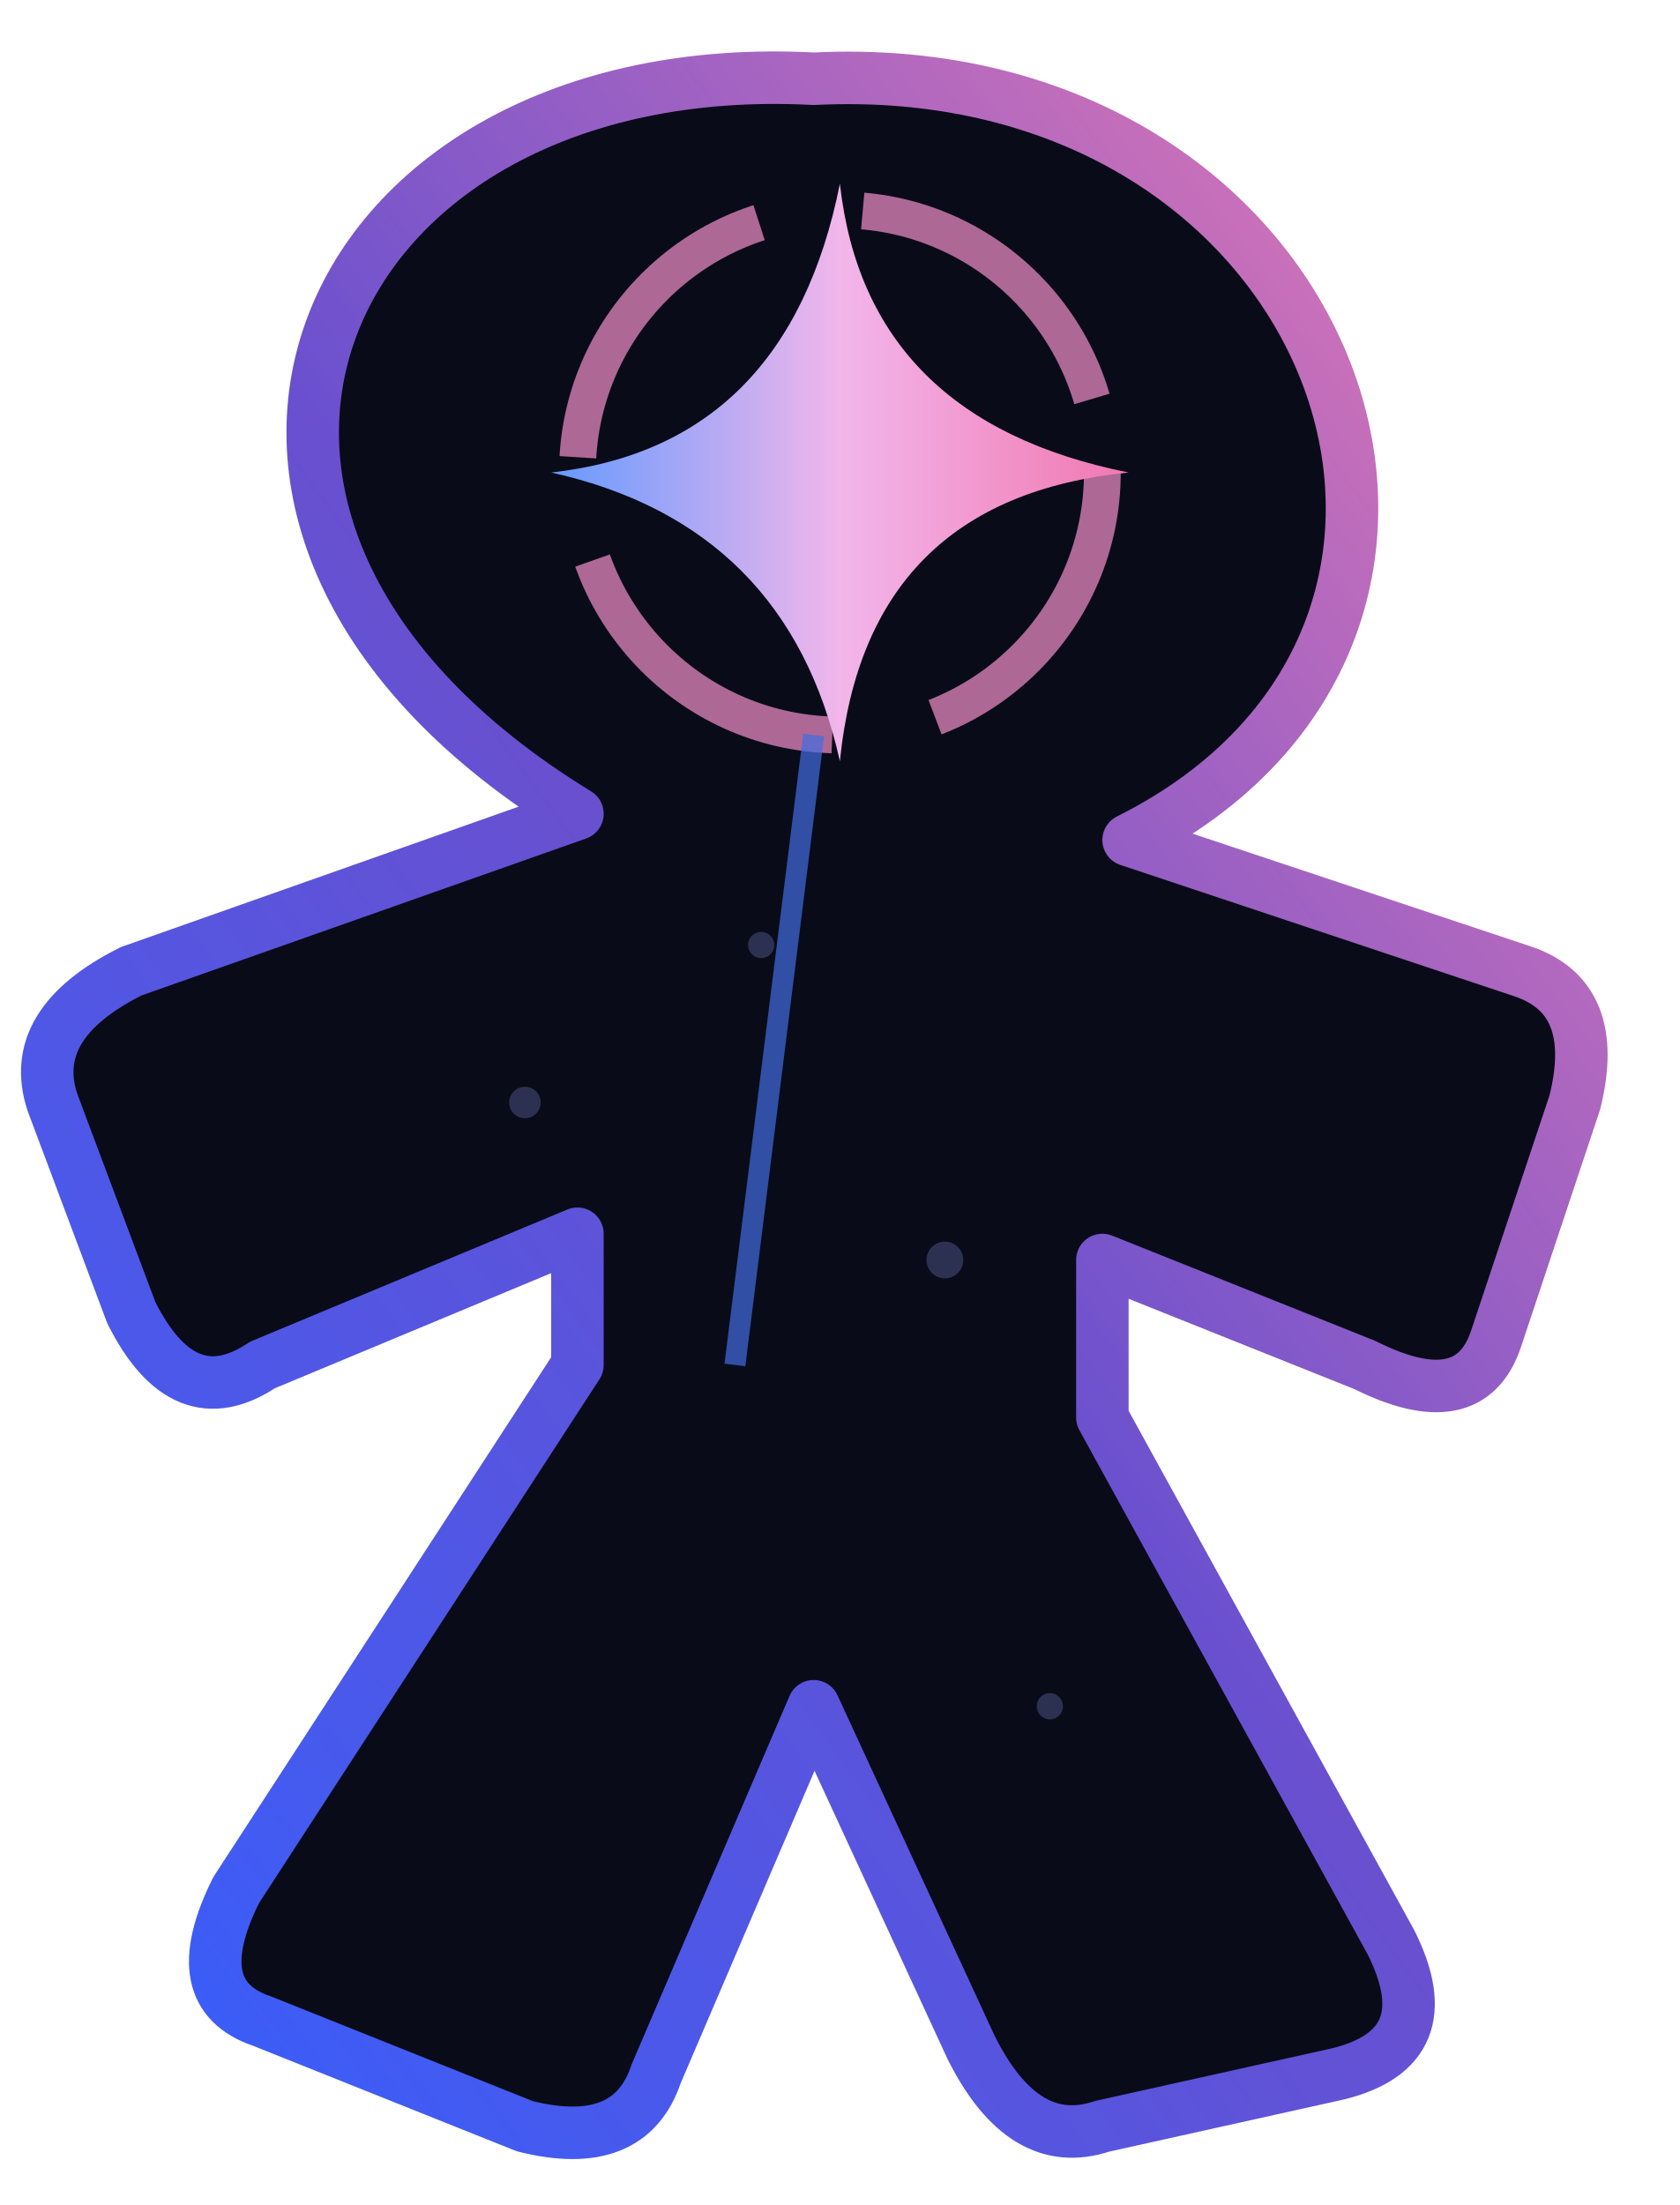
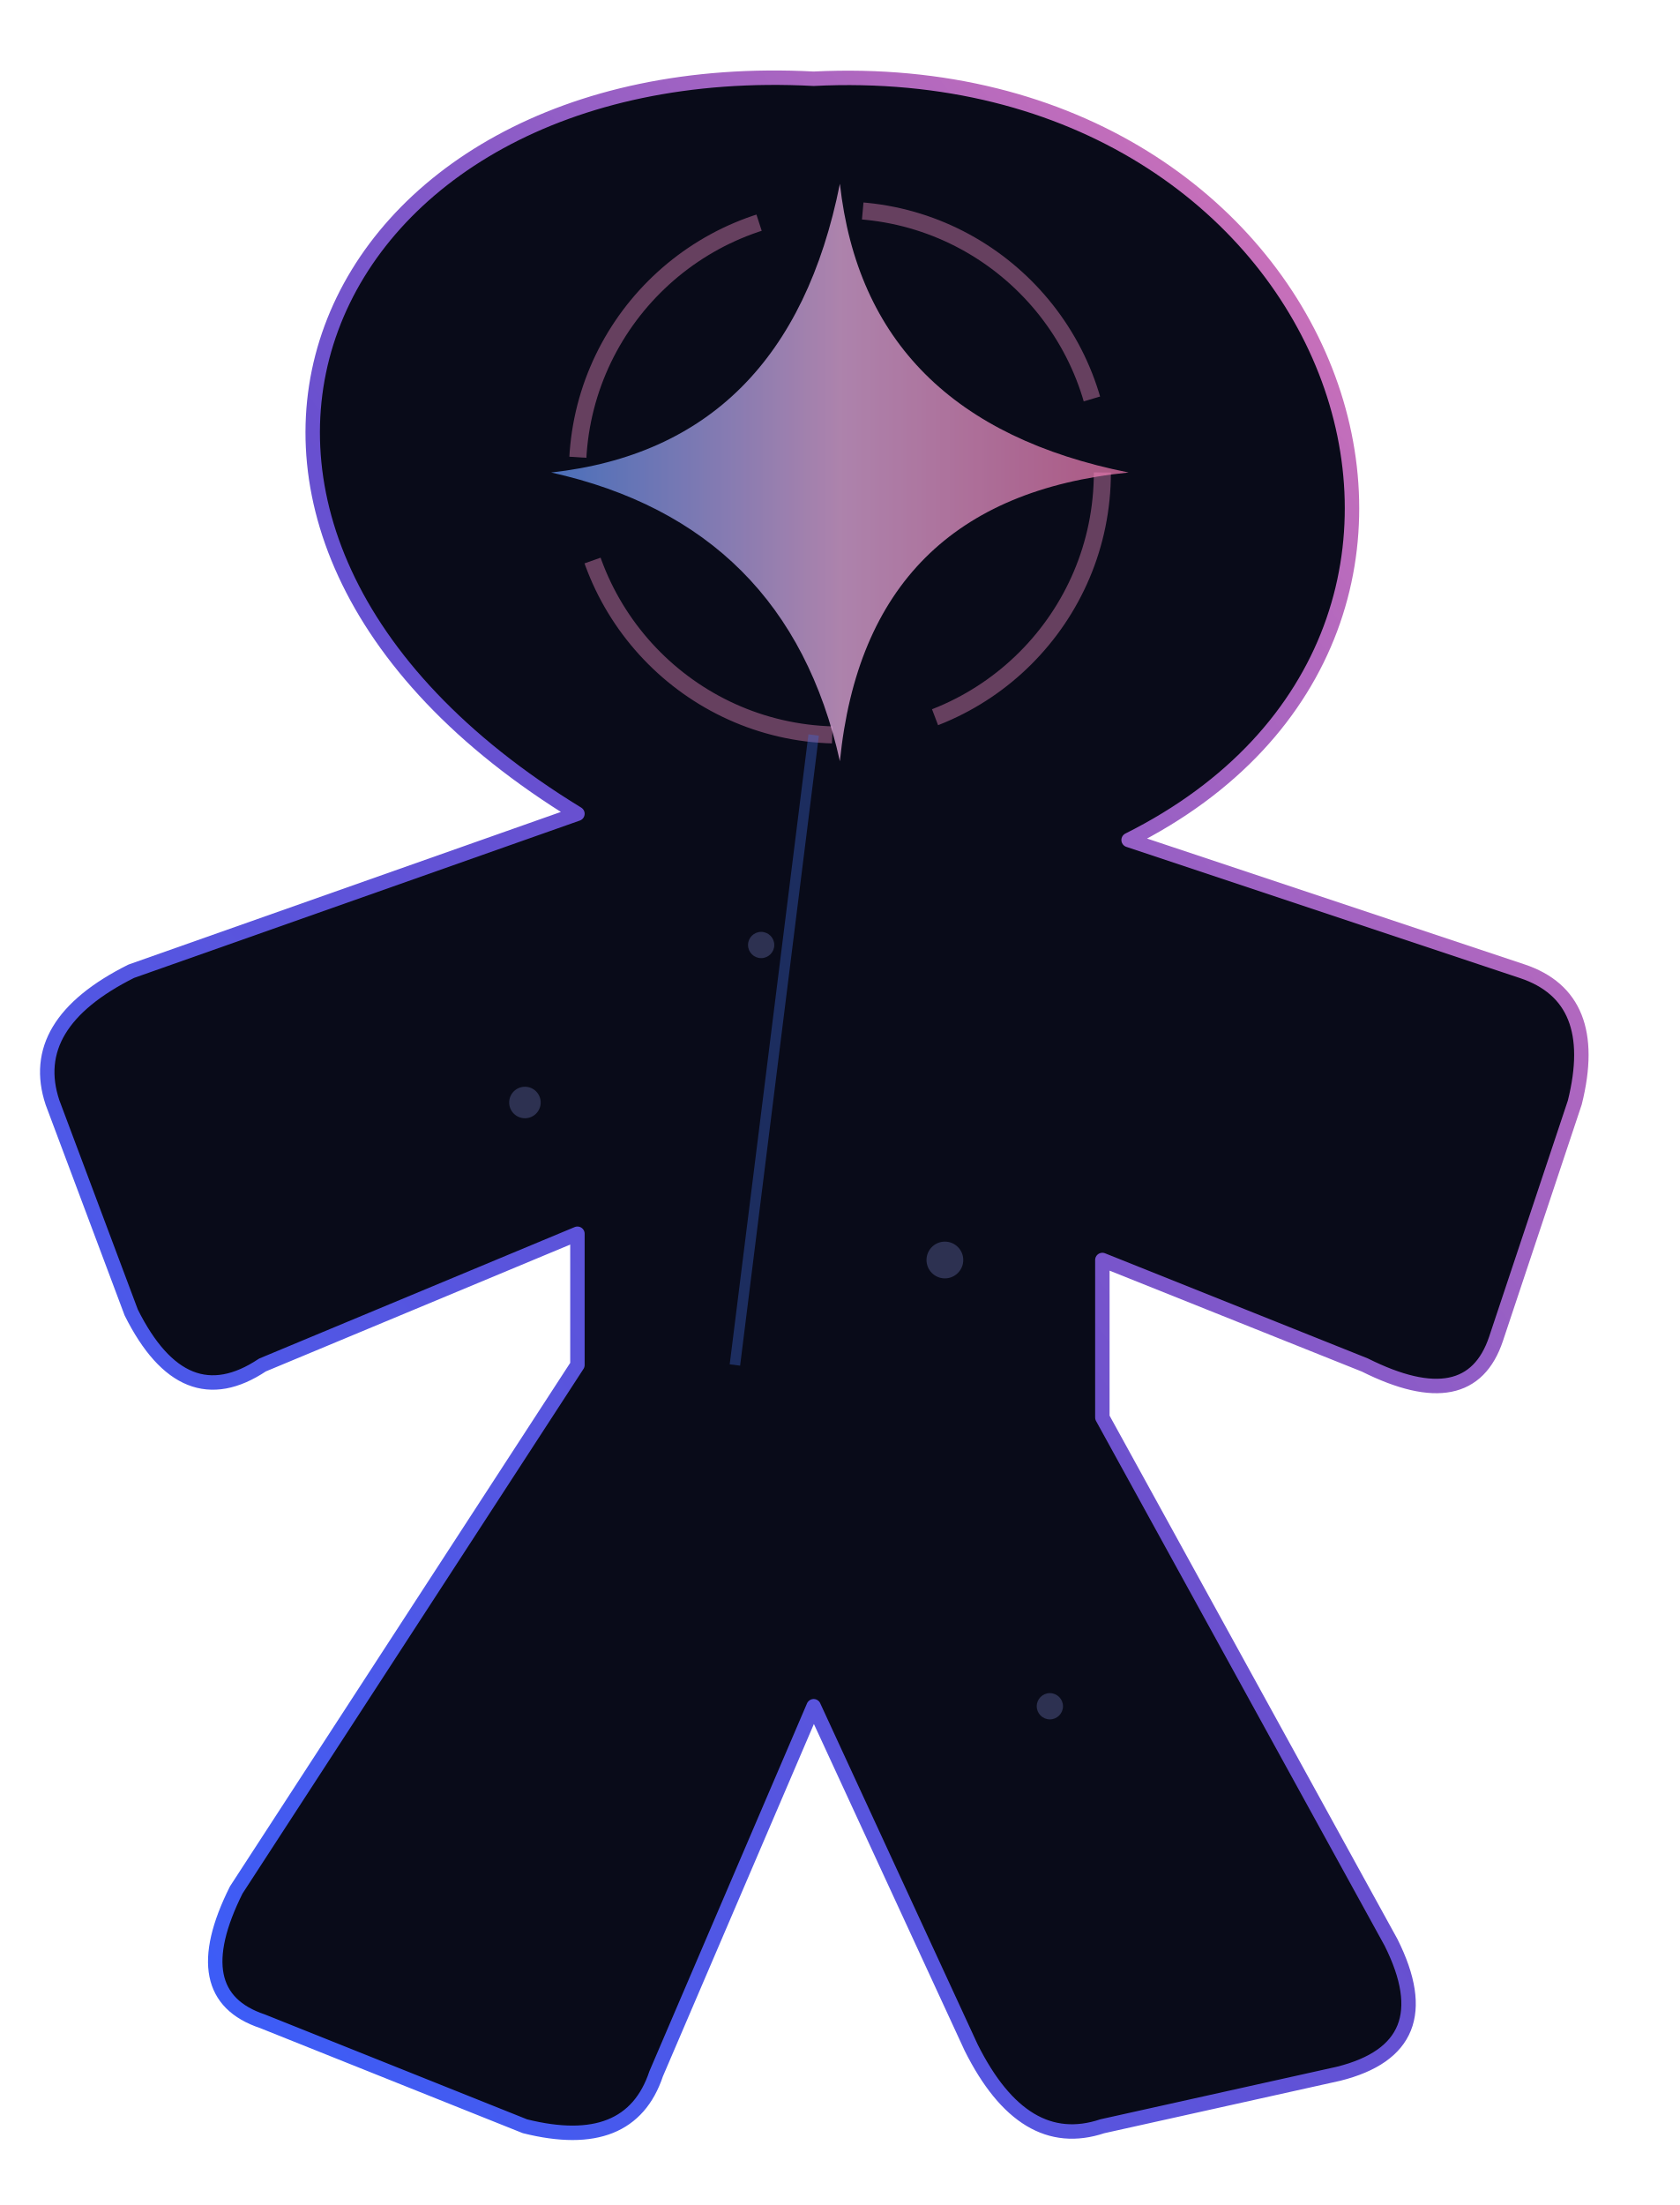
<svg xmlns="http://www.w3.org/2000/svg" viewBox="0 0 64 84">
  <defs>
    <linearGradient id="edge" x1="0" y1="1" x2="1" y2="0">
      <stop stop-color="#335fff" />
      <stop offset=".5" stop-color="#6950cf" />
      <stop offset="1" stop-color="#ed7cb1" />
    </linearGradient>
    <linearGradient id="face">
      <stop stop-color="#659aff" />
      <stop offset=".5" stop-color="#f2b6eb" />
      <stop offset="1" stop-color="#f178b0" />
    </linearGradient>
  </defs>
-   <path d="M22 31 C4 20 12 2 31 3 C51 2 59 24 43 32 L58 37 Q61 38 60 42 L57 51 Q56 54 52 52 L42 48 L42 54 L53 74 Q55 78 51 79 L42 81 Q39 82 37 78 L31 65 L25 79 Q24 82 20 81 L10 77 Q7 76 9 72 L22 52 L22 47 L10 52 Q7 54 5 50 L2 42 Q1 39 5 37 Z" fill="#090b19" stroke="url(#edge)" stroke-width="2" stroke-linejoin="round" />
-   <circle cx="32" cy="18" r="10" fill="none" stroke="#d780b4" stroke-width="1.4" stroke-dasharray="12 4" opacity=".8" />
-   <path d="M32 7 Q33 16 43 18 Q33 19 32 29 Q30 20 21 18 Q30 17 32 7Z" fill="url(#face)" />
-   <path d="M31 28 L28 52" stroke="#406ce1" stroke-width=".8" opacity=".7" />
+   <path d="M22 31 C4 20 12 2 31 3 C51 2 59 24 43 32 L58 37 Q61 38 60 42 L57 51 Q56 54 52 52 L42 48 L42 54 L53 74 Q55 78 51 79 L42 81 Q39 82 37 78 L31 65 L25 79 Q24 82 20 81 L10 77 Q7 76 9 72 L22 52 L22 47 L10 52 Q7 54 5 50 L2 42 Q1 39 5 37 Z" fill="#090b19" stroke="url(#edge)" stroke-width=".55" stroke-linejoin="round" />
+   <circle cx="32" cy="18" r="10" fill="none" stroke="#d780b4" stroke-width=".65" stroke-dasharray="12 4" opacity=".45" />
+   <path d="M32 7 Q33 16 43 18 Q33 19 32 29 Q30 20 21 18 Q30 17 32 7Z" fill="url(#face)" opacity=".7" />
+   <path d="M31 28 L28 52" stroke="#406ce1" stroke-width=".4" opacity=".35" />
  <g fill="#97a5f7" opacity=".25">
    <circle cx="20" cy="42" r=".6" />
    <circle cx="36" cy="48" r=".7" />
    <circle cx="29" cy="36" r=".5" />
    <circle cx="40" cy="65" r=".5" />
  </g>
</svg>
